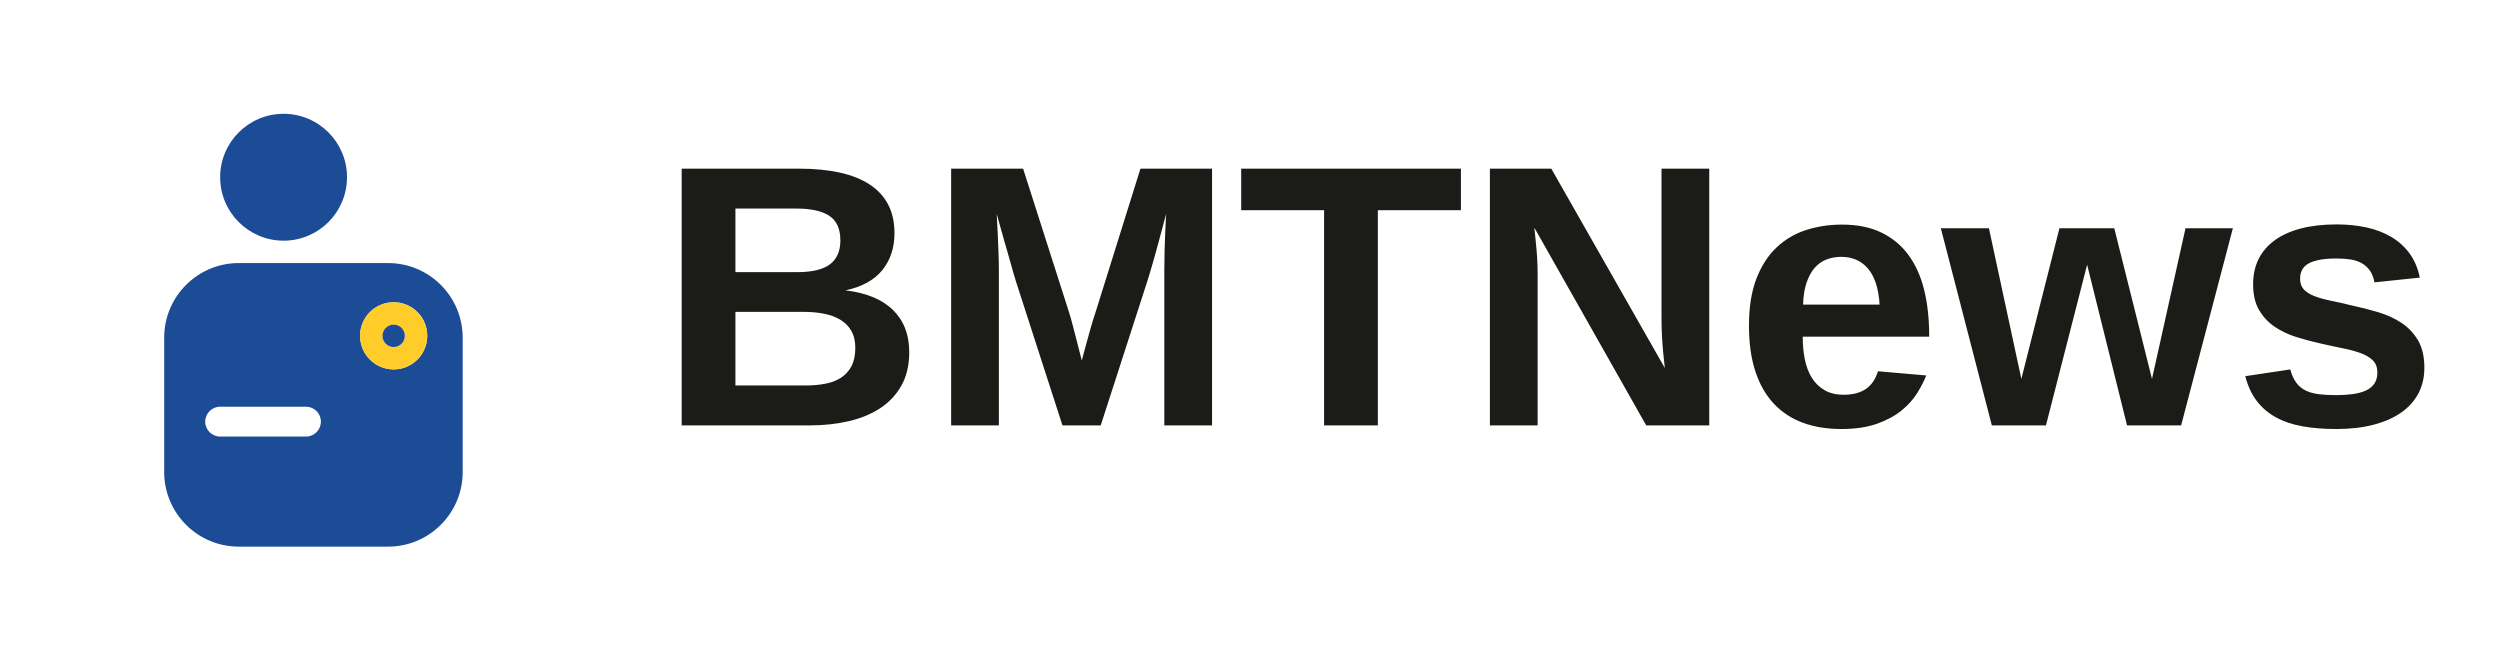
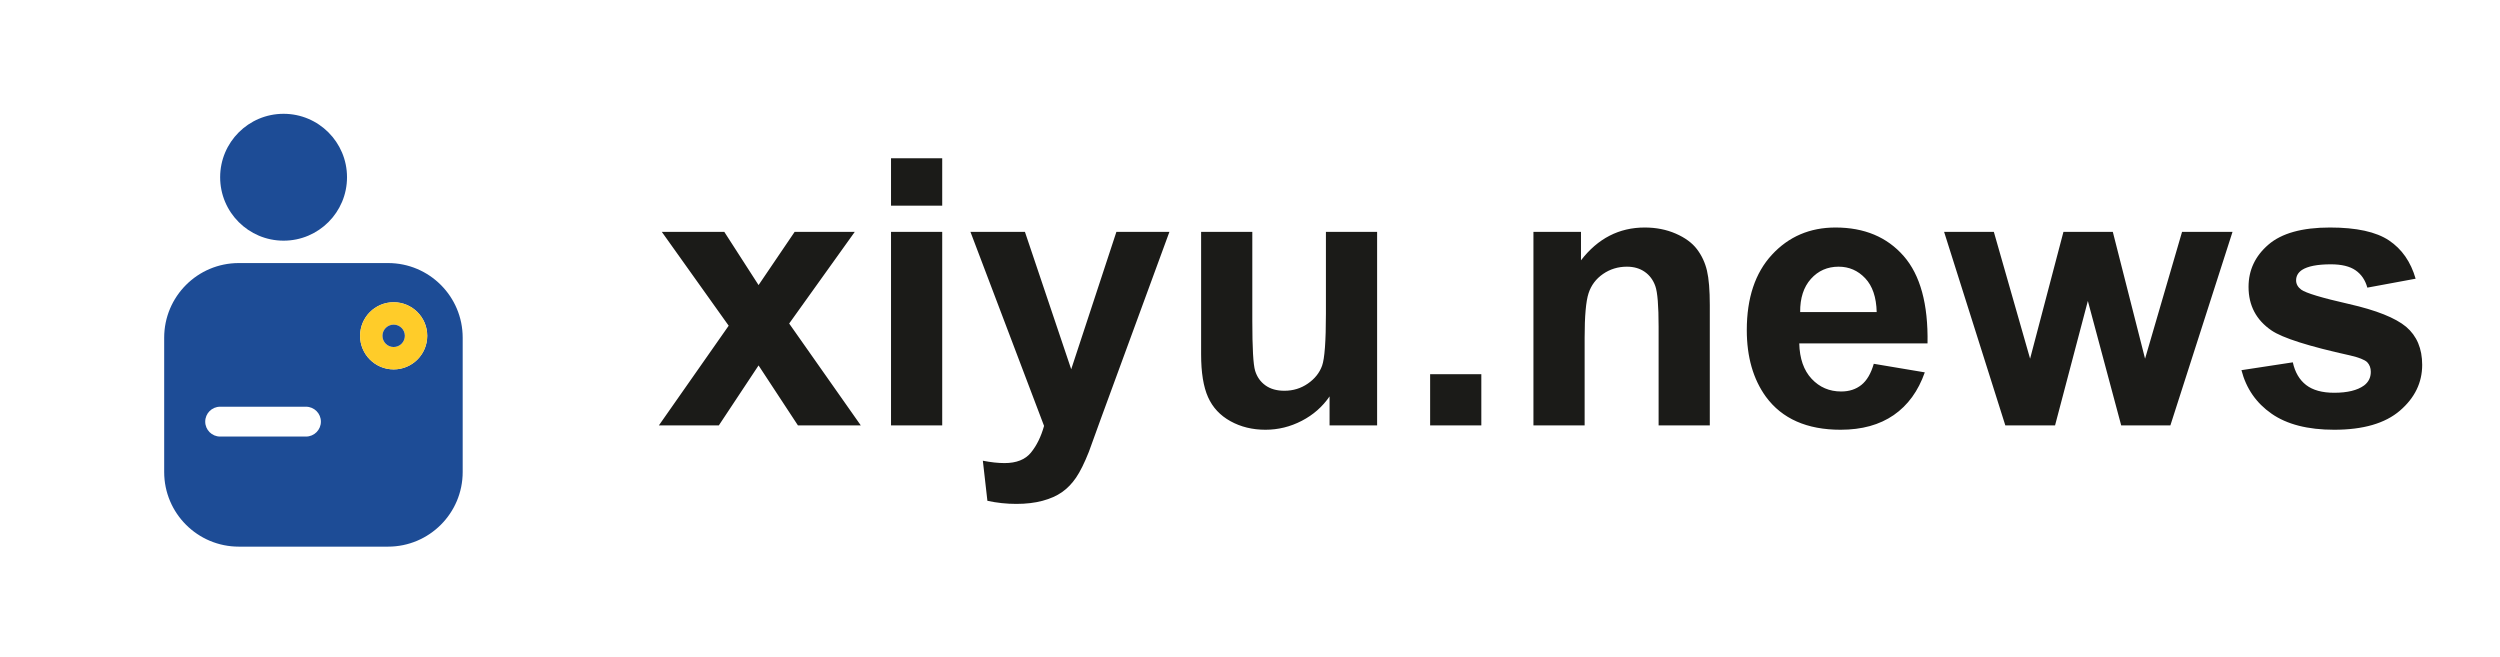
- <svg xmlns="http://www.w3.org/2000/svg" width="670" height="176" viewBox="0 0 670 176" role="img" aria-label="BMTNews">
+ <svg xmlns="http://www.w3.org/2000/svg" width="670" height="176" viewBox="0 0 670 176" role="img" aria-label="xiyu.news">
  <path fill="#1d4c96" fill-rule="evenodd" transform="translate(20 24) scale(.25)" d="M292 94A68 68 0 1 0 156 94A68 68 0 1 0 292 94ZM176 186H336A80 80 0 0 1 416 266V410A80 80 0 0 1 336 490H176A80 80 0 0 1 96 410V266A80 80 0 0 1 176 186ZM156 340H248A16 16 0 0 1 264 356A16 16 0 0 1 248 372H156A16 16 0 0 1 140 356A16 16 0 0 1 156 340ZM378 264A36 36 0 1 0 306 264A36 36 0 1 0 378 264Z" />
  <path fill="#ffcc29" fill-rule="evenodd" transform="translate(20 24) scale(.25)" d="M378 264A36 36 0 1 0 306 264A36 36 0 1 0 378 264ZM354 264A12 12 0 1 0 330 264A12 12 0 1 0 354 264Z" />
  <path fill="#1d4c96" fill-rule="evenodd" transform="translate(20 24) scale(.25)" d="M354 264A12 12 0 1 0 330 264A12 12 0 1 0 354 264Z" />
-   <path fill="#1b1b18" transform="translate(176 34)" d="M67.676 60.371Q67.676 65.596 65.576 69.331Q63.477 73.066 59.839 75.435Q56.201 77.803 51.367 78.901Q46.533 80.0 41.113 80.0H6.689V11.201H38.184Q44.287 11.201 49.048 12.251Q53.809 13.301 57.08 15.449Q60.352 17.598 62.036 20.845Q63.721 24.092 63.721 28.486Q63.721 34.346 60.474 38.374Q57.227 42.402 50.586 43.818Q58.936 44.795 63.306 49.067Q67.676 53.34 67.676 60.371ZM49.219 30.439Q49.219 25.801 46.265 23.848Q43.311 21.895 37.5 21.895H21.094V38.936H37.598Q43.701 38.936 46.46 36.812Q49.219 34.688 49.219 30.439ZM53.223 59.248Q53.223 56.514 52.148 54.658Q51.074 52.803 49.194 51.68Q47.314 50.557 44.8 50.068Q42.285 49.58 39.355 49.58H21.094V69.307H39.893Q42.725 69.307 45.166 68.843Q47.607 68.379 49.39 67.231Q51.172 66.084 52.197 64.131Q53.223 62.178 53.223 59.248ZM136.035 80.0V38.301Q136.035 35.811 136.108 33.174Q136.182 30.537 136.279 28.34Q136.426 25.752 136.523 23.311Q135.498 27.168 134.57 30.635Q134.18 32.1 133.74 33.662Q133.301 35.225 132.886 36.689Q132.471 38.154 132.08 39.424Q131.689 40.693 131.396 41.621L118.994 80.0H108.74L96.338 41.621Q96.045 40.693 95.679 39.424Q95.312 38.154 94.897 36.689Q94.482 35.225 94.043 33.662Q93.604 32.1 93.164 30.635Q92.188 27.168 91.113 23.311Q91.26 26.143 91.406 28.877Q91.504 31.221 91.602 33.809Q91.699 36.396 91.699 38.301V80.0H78.906V11.201H98.193L110.498 49.678Q110.986 51.191 111.548 53.389Q112.109 55.586 112.646 57.637Q113.232 60.029 113.916 62.617Q114.6 60.078 115.234 57.734Q115.527 56.709 115.82 55.635Q116.113 54.561 116.406 53.535Q116.699 52.51 116.992 51.582Q117.285 50.654 117.529 49.922L129.639 11.201H148.828V80.0ZM193.262 22.334V80.0H178.857V22.334H156.641V11.201H215.527V22.334ZM265.186 80.0 235.205 27.021Q235.449 29.17 235.645 31.318Q235.84 33.174 235.962 35.322Q236.084 37.471 236.084 39.424V80.0H223.291V11.201H239.746L270.166 64.619Q269.922 62.568 269.727 60.322Q269.531 58.418 269.409 56.025Q269.287 53.633 269.287 51.191V11.201H282.08V80.0ZM317.432 80.977Q311.719 80.977 307.153 79.292Q302.588 77.607 299.365 74.165Q296.143 70.723 294.434 65.522Q292.725 60.322 292.725 53.34Q292.725 45.771 294.751 40.596Q296.777 35.42 300.22 32.222Q303.662 29.023 308.154 27.607Q312.646 26.191 317.627 26.191Q323.877 26.191 328.296 28.364Q332.715 30.537 335.547 34.443Q338.379 38.35 339.697 43.794Q341.016 49.238 341.016 55.83V56.221H307.129Q307.129 59.541 307.715 62.397Q308.301 65.254 309.619 67.329Q310.938 69.404 313.037 70.601Q315.137 71.797 318.115 71.797Q321.729 71.797 324.023 70.259Q326.318 68.721 327.295 65.498L340.234 66.621Q339.355 68.867 337.769 71.406Q336.182 73.945 333.545 76.069Q330.908 78.193 326.978 79.585Q323.047 80.977 317.432 80.977ZM317.432 34.834Q315.332 34.834 313.501 35.542Q311.67 36.25 310.327 37.788Q308.984 39.326 308.154 41.768Q307.324 44.209 307.227 47.627H327.734Q327.344 41.23 324.658 38.032Q321.973 34.834 317.432 34.834ZM365.723 67.549 375.928 27.168H390.625L400.732 67.549L409.717 27.168H422.412L408.545 80.0H394.043L383.35 36.934L372.314 80.0H357.812L344.141 27.168H357.031ZM473.73 64.57Q473.73 68.379 472.144 71.406Q470.557 74.434 467.529 76.558Q464.502 78.682 460.107 79.829Q455.713 80.977 450.098 80.977Q445.068 80.977 441.016 80.244Q436.963 79.512 433.911 77.827Q430.859 76.143 428.809 73.457Q426.758 70.771 425.732 66.816L437.793 65.01Q438.379 67.207 439.404 68.574Q440.43 69.941 441.943 70.674Q443.457 71.406 445.483 71.65Q447.51 71.895 450.098 71.895Q452.441 71.895 454.468 71.626Q456.494 71.357 457.983 70.698Q459.473 70.039 460.303 68.843Q461.133 67.646 461.133 65.84Q461.133 63.789 459.937 62.593Q458.74 61.396 456.665 60.64Q454.59 59.883 451.782 59.321Q448.975 58.76 445.801 58.027Q442.48 57.295 439.258 56.27Q436.035 55.244 433.496 53.486Q430.957 51.729 429.395 49.019Q427.832 46.309 427.832 42.158Q427.832 38.398 429.297 35.444Q430.762 32.49 433.594 30.415Q436.426 28.34 440.601 27.241Q444.775 26.143 450.195 26.143Q454.492 26.143 458.203 26.948Q461.914 27.754 464.844 29.487Q467.773 31.221 469.751 33.906Q471.729 36.592 472.51 40.4L460.352 41.67Q460.01 39.766 459.131 38.521Q458.252 37.275 456.958 36.543Q455.664 35.811 453.955 35.542Q452.246 35.273 450.195 35.273Q445.312 35.273 442.871 36.519Q440.43 37.764 440.43 40.693Q440.43 42.5 441.431 43.574Q442.432 44.648 444.263 45.356Q446.094 46.064 448.608 46.577Q451.123 47.09 454.102 47.822Q457.764 48.604 461.304 49.653Q464.844 50.703 467.603 52.534Q470.361 54.365 472.046 57.246Q473.73 60.127 473.73 64.57Z" />
+   <path fill="#1b1b18" transform="translate(176 34)" d="M0.586 80.0 19.287 53.291 1.367 28.145H18.115L27.295 42.402L36.963 28.145H53.076L35.498 52.705L54.688 80.0H37.842L27.295 63.936L16.65 80.0ZM62.793 21.113V8.418H76.514V21.113ZM62.793 80.0V28.145H76.514V80.0ZM84.082 28.145H98.682L111.084 64.961L123.193 28.145H137.402L119.092 78.047L115.82 87.08Q114.014 91.621 112.378 94.014Q110.742 96.406 108.618 97.896Q106.494 99.385 103.394 100.215Q100.293 101.045 96.387 101.045Q92.432 101.045 88.623 100.215L87.402 89.473Q90.625 90.107 93.213 90.107Q97.998 90.107 100.293 87.3Q102.588 84.492 103.809 80.146ZM180.322 80.0V72.236Q177.49 76.387 172.876 78.779Q168.262 81.172 163.135 81.172Q157.91 81.172 153.76 78.877Q149.609 76.582 147.754 72.432Q145.898 68.281 145.898 60.957V28.145H159.619V51.973Q159.619 62.91 160.376 65.376Q161.133 67.842 163.135 69.282Q165.137 70.723 168.213 70.723Q171.729 70.723 174.512 68.794Q177.295 66.865 178.32 64.009Q179.346 61.152 179.346 50.02V28.145H193.066V80.0ZM207.275 80.0V66.279H220.996V80.0ZM282.227 80.0H268.506V53.535Q268.506 45.137 267.627 42.671Q266.748 40.205 264.771 38.838Q262.793 37.471 260.01 37.471Q256.445 37.471 253.613 39.424Q250.781 41.377 249.731 44.6Q248.682 47.822 248.682 56.514V80.0H234.961V28.145H247.705V35.762Q254.492 26.973 264.795 26.973Q269.336 26.973 273.096 28.608Q276.855 30.244 278.784 32.783Q280.713 35.322 281.47 38.545Q282.227 41.768 282.227 47.773ZM326.172 63.496 339.844 65.791Q337.207 73.311 331.519 77.241Q325.83 81.172 317.285 81.172Q303.76 81.172 297.266 72.334Q292.139 65.254 292.139 54.463Q292.139 41.572 298.877 34.272Q305.615 26.973 315.918 26.973Q327.49 26.973 334.18 34.614Q340.869 42.256 340.576 58.027H306.201Q306.348 64.131 309.521 67.524Q312.695 70.918 317.432 70.918Q320.654 70.918 322.852 69.16Q325.049 67.402 326.172 63.496ZM326.953 49.629Q326.807 43.672 323.877 40.571Q320.947 37.471 316.748 37.471Q312.256 37.471 309.326 40.742Q306.396 44.014 306.445 49.629ZM361.426 80.0 345.02 28.145H358.35L368.066 62.129L377.002 28.145H390.234L398.877 62.129L408.789 28.145H422.314L405.664 80.0H392.48L383.545 46.65L374.756 80.0ZM424.707 65.205 438.477 63.105Q439.355 67.109 442.041 69.185Q444.727 71.26 449.561 71.26Q454.883 71.26 457.568 69.307Q459.375 67.939 459.375 65.645Q459.375 64.082 458.398 63.057Q457.373 62.08 453.809 61.25Q437.207 57.588 432.764 54.561Q426.611 50.361 426.611 42.891Q426.611 36.152 431.934 31.562Q437.256 26.973 448.438 26.973Q459.082 26.973 464.258 30.439Q469.434 33.906 471.387 40.693L458.447 43.086Q457.617 40.059 455.298 38.447Q452.979 36.836 448.682 36.836Q443.262 36.836 440.918 38.35Q439.355 39.424 439.355 41.133Q439.355 42.598 440.723 43.623Q442.578 44.99 453.54 47.48Q464.502 49.971 468.848 53.584Q473.145 57.246 473.145 63.789Q473.145 70.918 467.188 76.045Q461.23 81.172 449.561 81.172Q438.965 81.172 432.788 76.875Q426.611 72.578 424.707 65.205Z" />
</svg>
